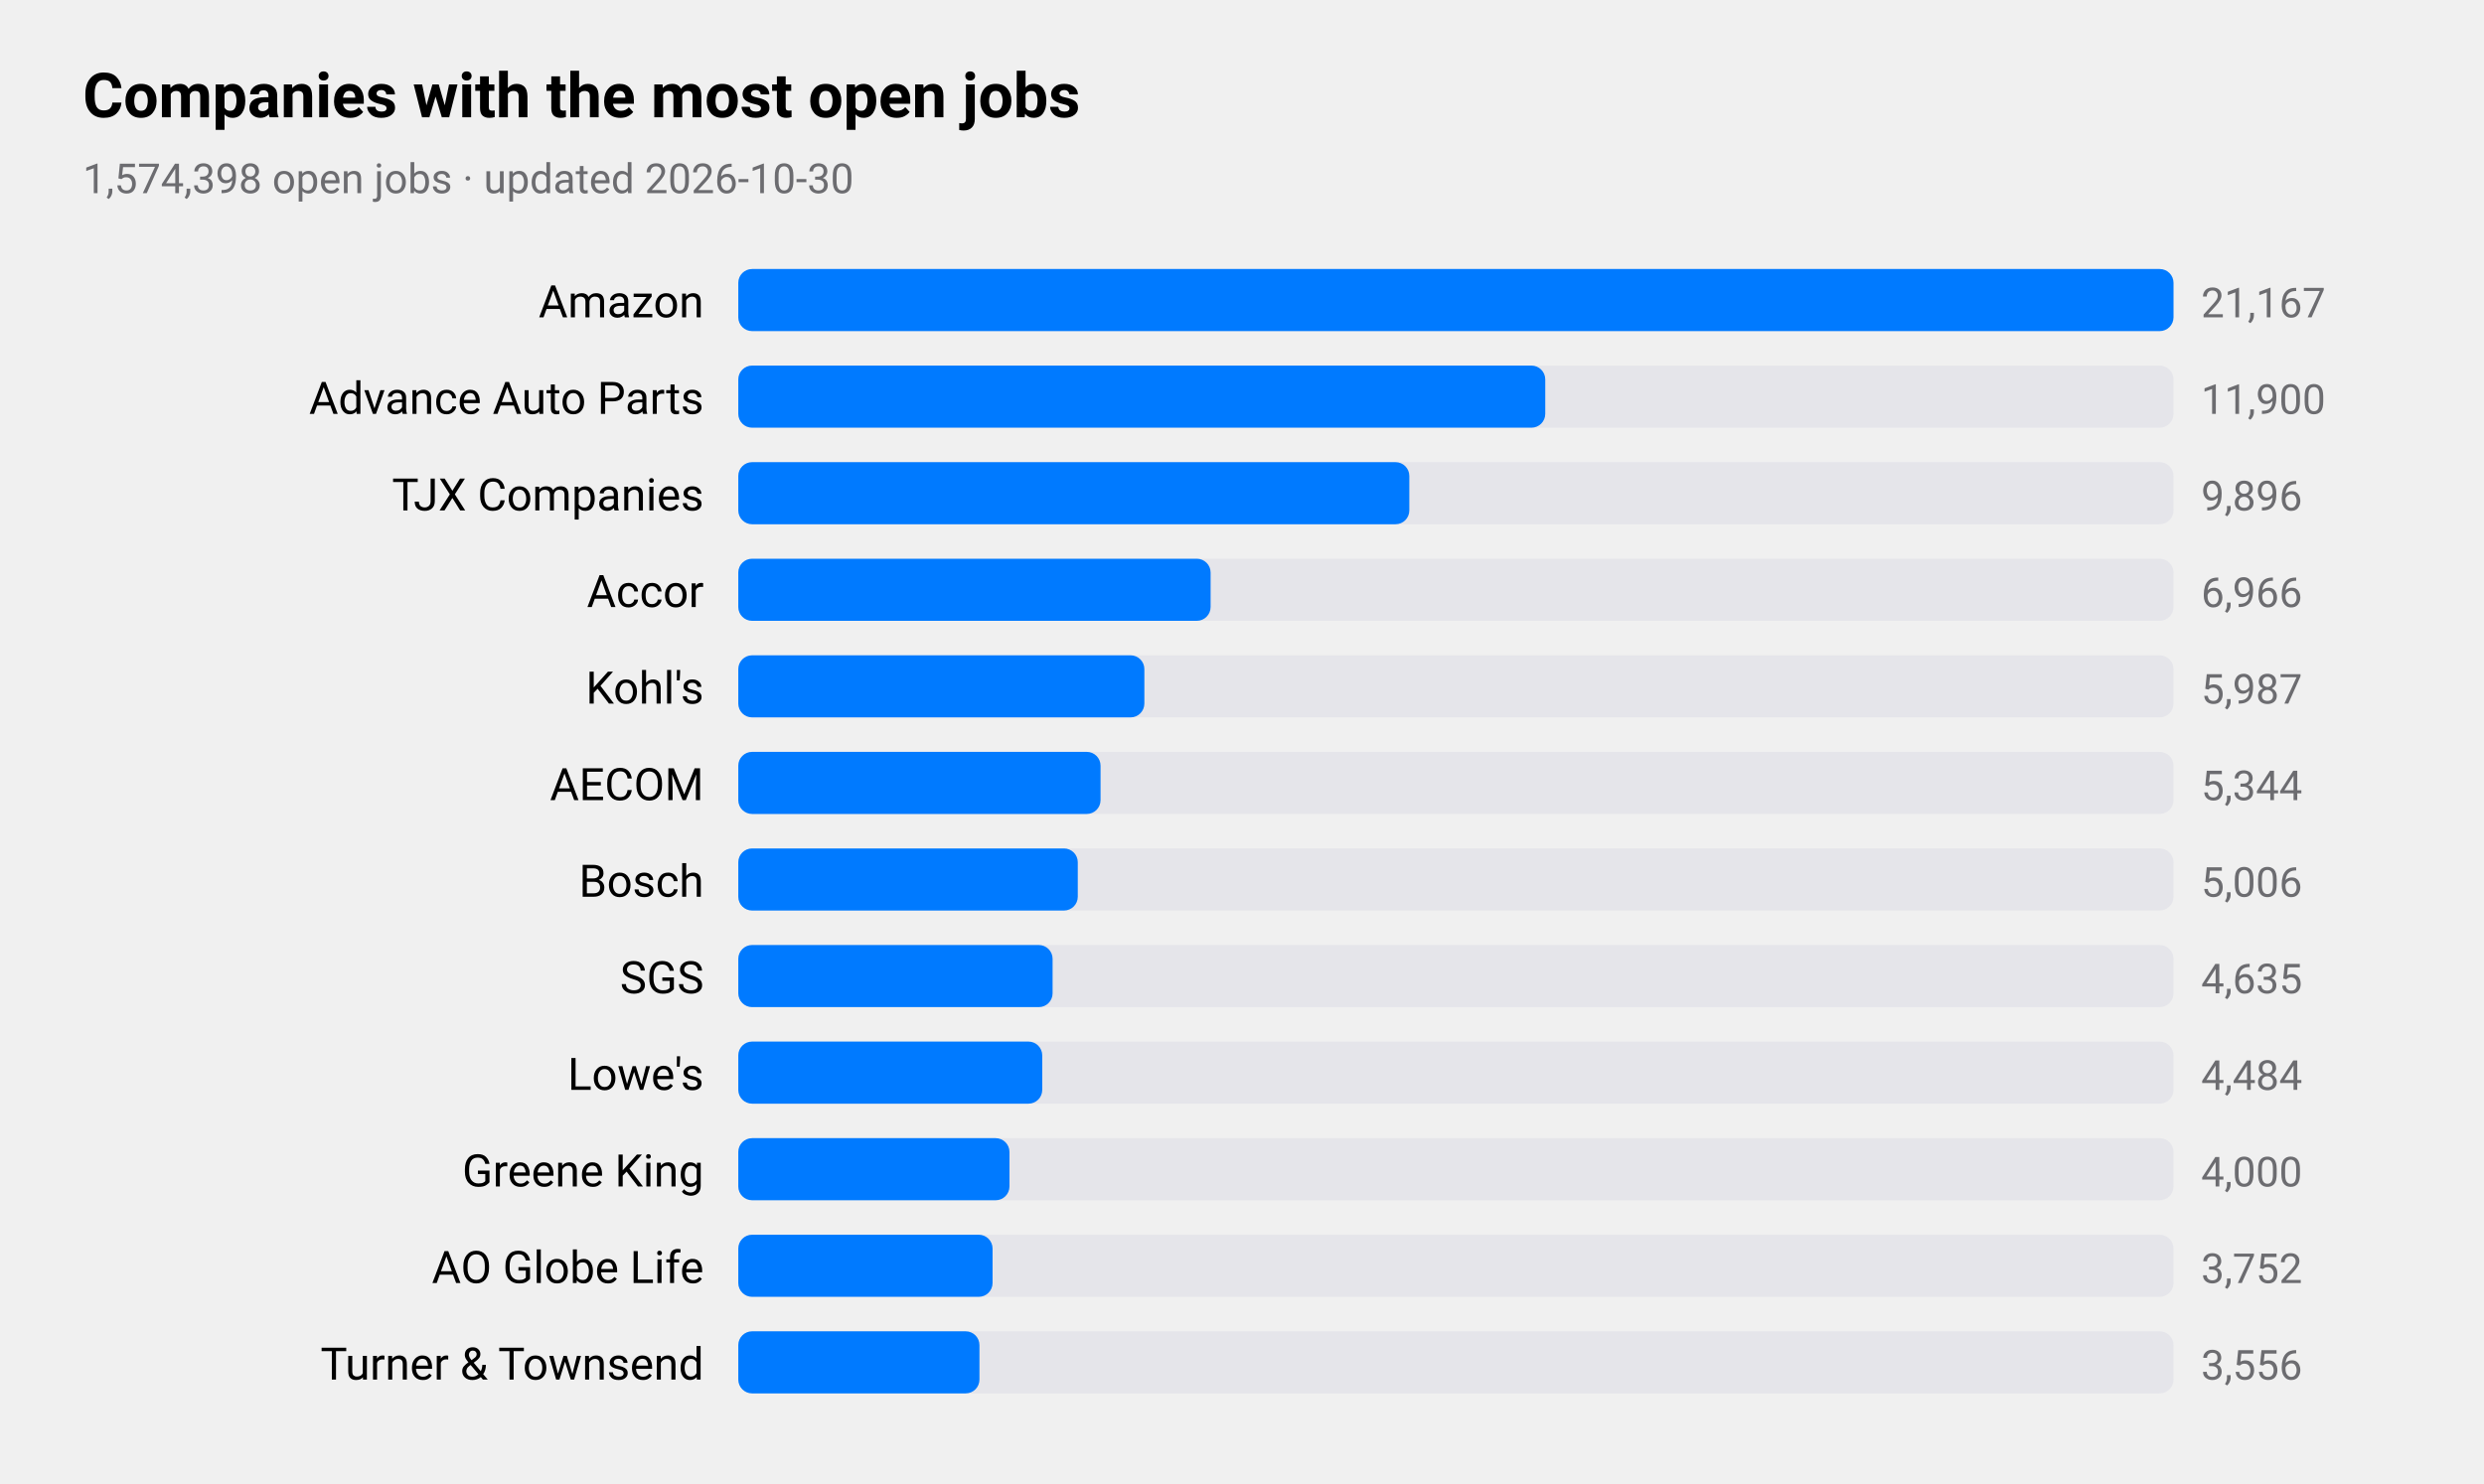
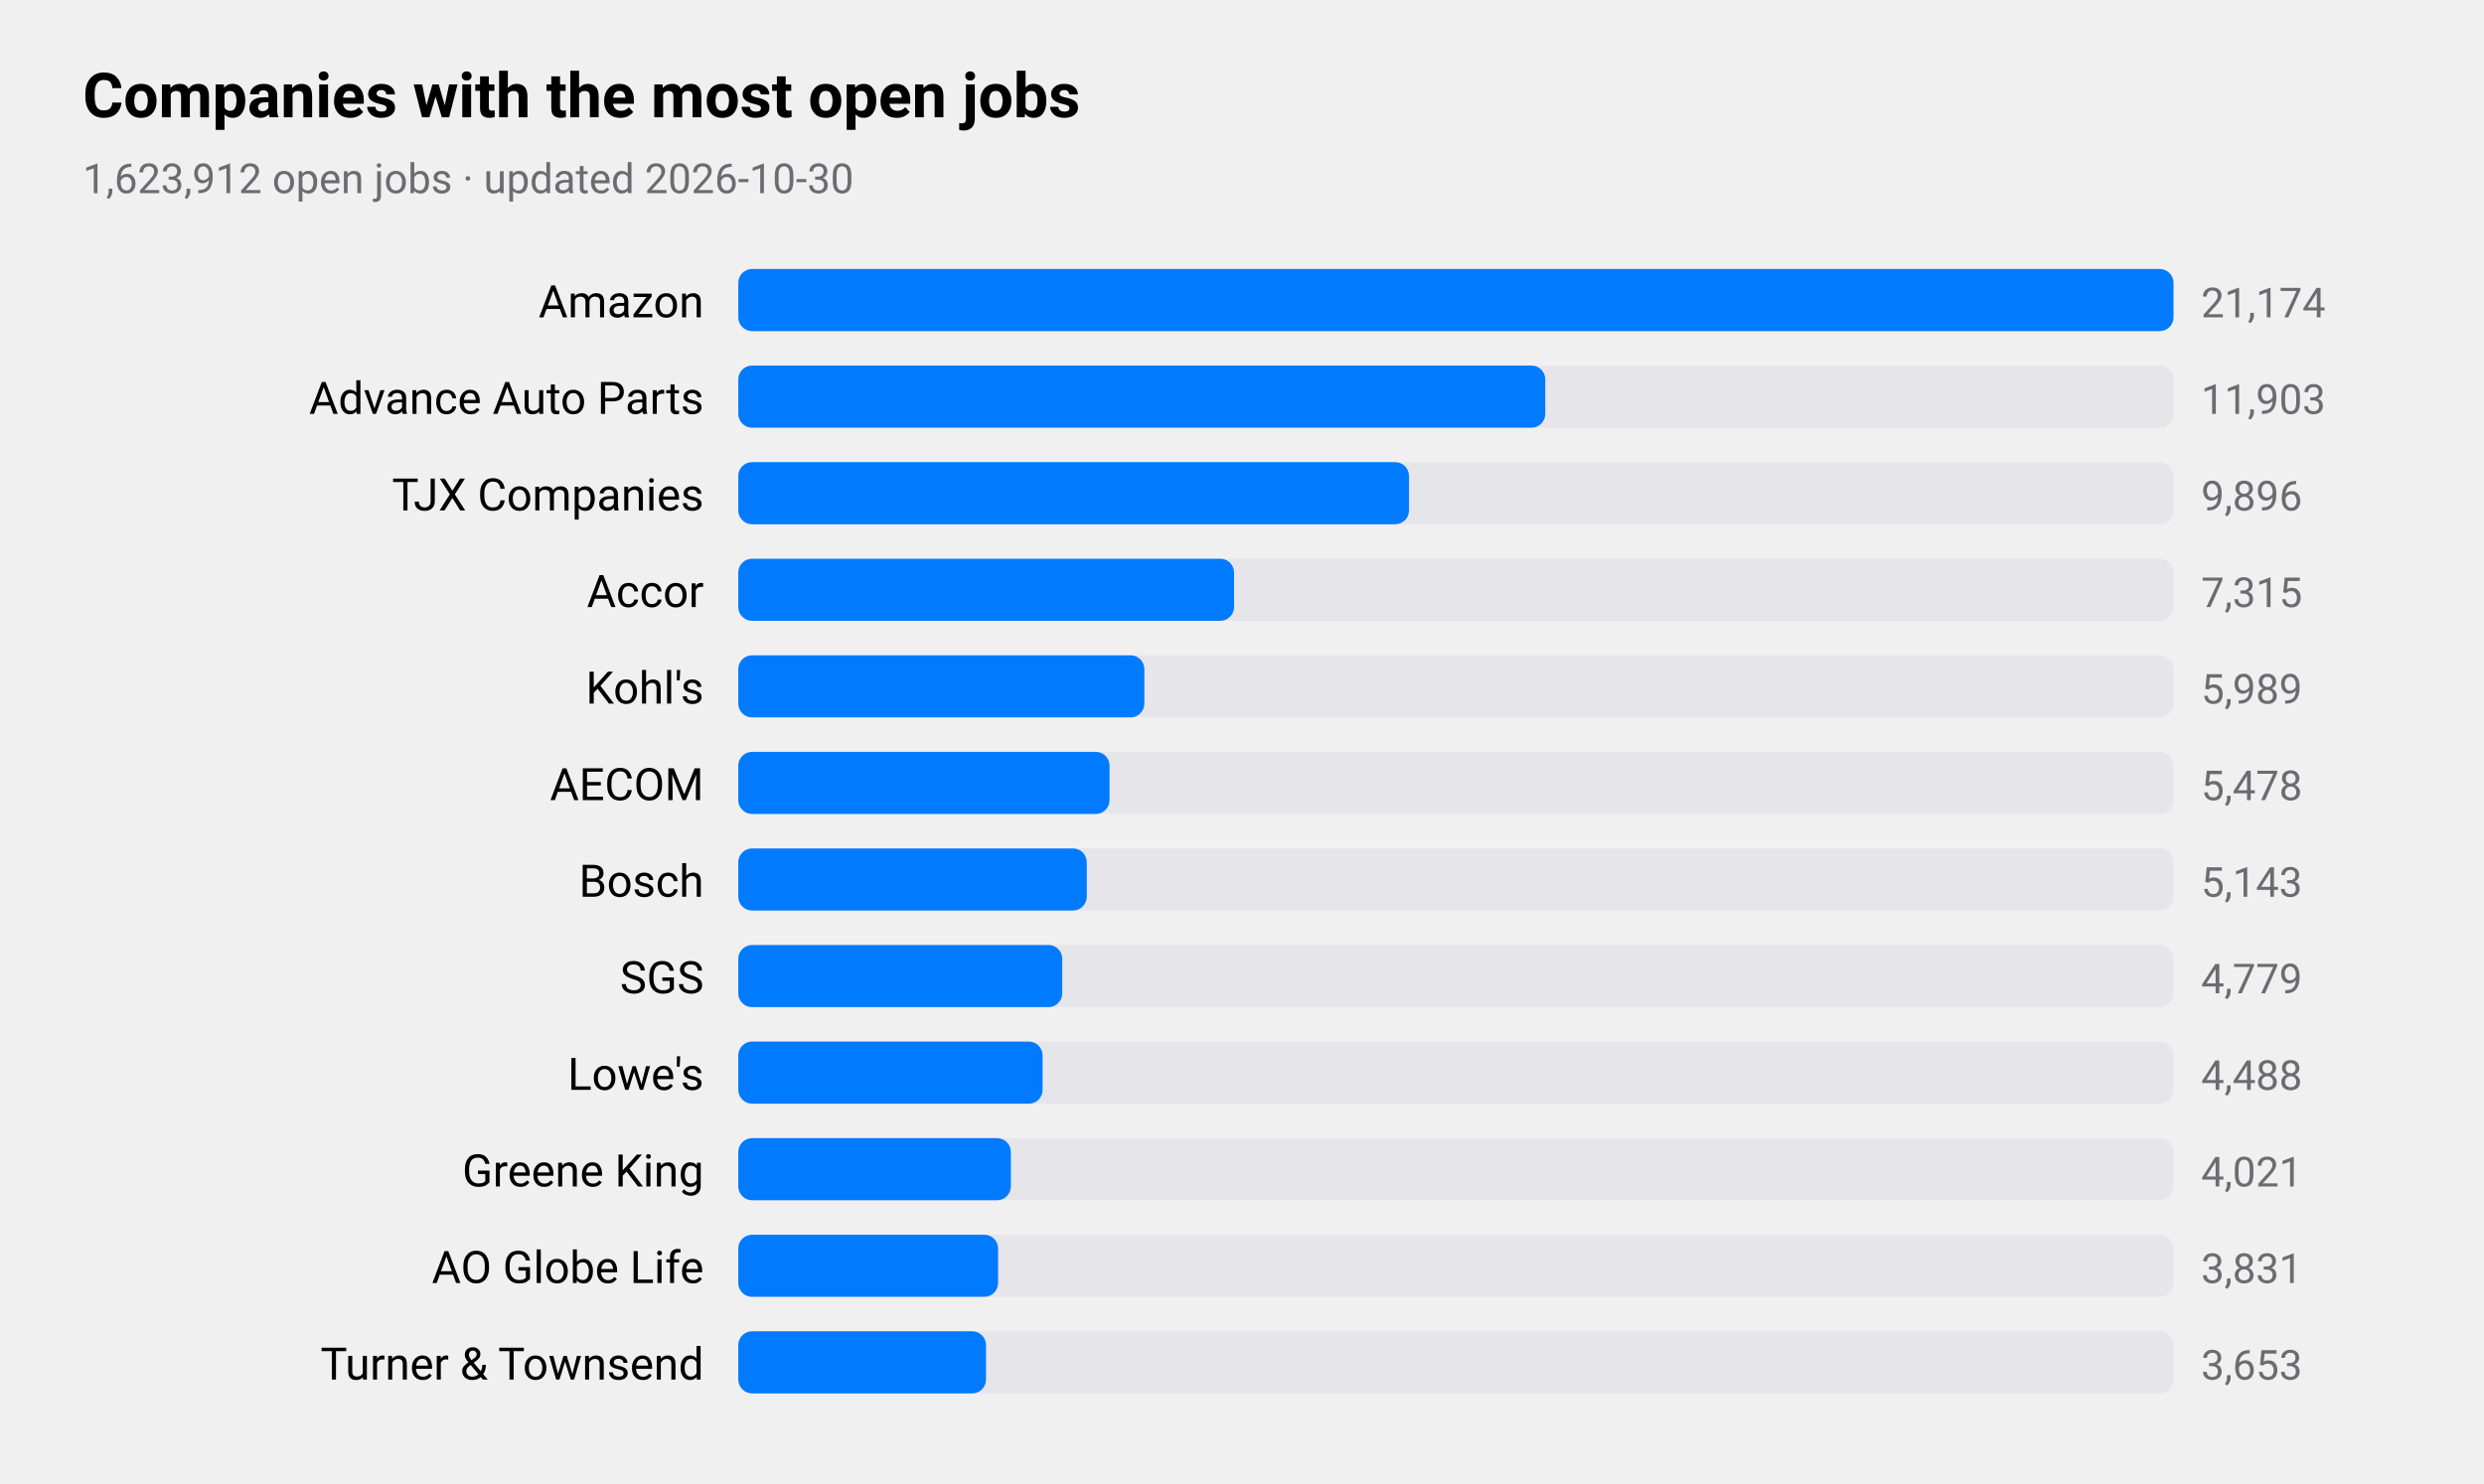
<svg xmlns="http://www.w3.org/2000/svg" viewBox="0 0 720 430" width="720" height="430" role="img" aria-label="Companies with the most open jobs">
  <style>
text{font-family:-apple-system,BlinkMacSystemFont,"SF Pro Text","Helvetica Neue","Segoe UI",Roboto,sans-serif;fill:#000}
.sub,.val,.axis{fill:#6c6c70}.bar{fill:#007aff}.track{fill:#e5e5ea}.grid{stroke:#d1d1d6}
.l1{fill:none;stroke:#007aff;stroke-width:2.5}.d1{fill:#007aff}.l2{fill:none;stroke:#ff9500;stroke-width:2.5}.d2{fill:#ff9500}
.l3{fill:none;stroke:#34c759;stroke-width:2.5}.d3{fill:#34c759}.l4{fill:none;stroke:#af52de;stroke-width:2.5}.d4{fill:#af52de}
.l5{fill:none;stroke:#ff3b30;stroke-width:2.5}.d5{fill:#ff3b30}.l6{fill:none;stroke:#00b8d4;stroke-width:2.5}.d6{fill:#00b8d4}
@media(prefers-color-scheme:dark){text{fill:#fff}.sub,.val,.axis{fill:#98989d}.bar{fill:#0a84ff}.track{fill:#2c2c2e}.grid{stroke:#38383a}
.l1{stroke:#0a84ff}.d1{fill:#0a84ff}.l2{stroke:#ff9f0a}.d2{fill:#ff9f0a}
.l3{stroke:#30d158}.d3{fill:#30d158}.l4{stroke:#bf5af2}.d4{fill:#bf5af2}.l5{stroke:#ff453a}.d5{fill:#ff453a}.l6{stroke:#40cbe0}.d6{fill:#40cbe0}}
</style>
  <text x="24" y="34" font-size="18" font-weight="600">Companies with the most open jobs</text>
-   <text class="sub" x="24" y="56" font-size="12">1,574,398 open jobs · updated 2026-10-30</text>
+   <text class="sub" x="24" y="56" font-size="12">1,623,912 open jobs · updated 2026-10-30</text>
  <text x="204" y="92" font-size="13" text-anchor="end">Amazon</text>
  <rect class="track" x="214" y="78" width="416" height="18" rx="4" />
  <rect class="bar" x="214" y="78" width="416.0" height="18" rx="4" />
-   <text class="val" x="638" y="92" font-size="12">21,167</text>
+   <text class="val" x="638" y="92" font-size="12">21,174</text>
  <text x="204" y="120" font-size="13" text-anchor="end">Advance Auto Parts</text>
  <rect class="track" x="214" y="106" width="416" height="18" rx="4" />
  <rect class="bar" x="214" y="106" width="233.9" height="18" rx="4" />
-   <text class="val" x="638" y="120" font-size="12">11,900</text>
+   <text class="val" x="638" y="120" font-size="12">11,903</text>
  <text x="204" y="148" font-size="13" text-anchor="end">TJX Companies</text>
  <rect class="track" x="214" y="134" width="416" height="18" rx="4" />
-   <rect class="bar" x="214" y="134" width="194.5" height="18" rx="4" />
+   <rect class="bar" x="214" y="134" width="194.4" height="18" rx="4" />
  <text class="val" x="638" y="148" font-size="12">9,896</text>
  <text x="204" y="176" font-size="13" text-anchor="end">Accor</text>
  <rect class="track" x="214" y="162" width="416" height="18" rx="4" />
-   <rect class="bar" x="214" y="162" width="136.9" height="18" rx="4" />
-   <text class="val" x="638" y="176" font-size="12">6,966</text>
+   <rect class="bar" x="214" y="162" width="143.7" height="18" rx="4" />
+   <text class="val" x="638" y="176" font-size="12">7,315</text>
  <text x="204" y="204" font-size="13" text-anchor="end">Kohl's</text>
  <rect class="track" x="214" y="190" width="416" height="18" rx="4" />
  <rect class="bar" x="214" y="190" width="117.7" height="18" rx="4" />
-   <text class="val" x="638" y="204" font-size="12">5,987</text>
+   <text class="val" x="638" y="204" font-size="12">5,989</text>
  <text x="204" y="232" font-size="13" text-anchor="end">AECOM</text>
  <rect class="track" x="214" y="218" width="416" height="18" rx="4" />
-   <rect class="bar" x="214" y="218" width="105.0" height="18" rx="4" />
-   <text class="val" x="638" y="232" font-size="12">5,344</text>
+   <rect class="bar" x="214" y="218" width="107.6" height="18" rx="4" />
+   <text class="val" x="638" y="232" font-size="12">5,478</text>
  <text x="204" y="260" font-size="13" text-anchor="end">Bosch</text>
  <rect class="track" x="214" y="246" width="416" height="18" rx="4" />
-   <rect class="bar" x="214" y="246" width="98.4" height="18" rx="4" />
-   <text class="val" x="638" y="260" font-size="12">5,006</text>
+   <rect class="bar" x="214" y="246" width="101.0" height="18" rx="4" />
+   <text class="val" x="638" y="260" font-size="12">5,143</text>
  <text x="204" y="288" font-size="13" text-anchor="end">SGS</text>
  <rect class="track" x="214" y="274" width="416" height="18" rx="4" />
-   <rect class="bar" x="214" y="274" width="91.1" height="18" rx="4" />
-   <text class="val" x="638" y="288" font-size="12">4,635</text>
+   <rect class="bar" x="214" y="274" width="93.9" height="18" rx="4" />
+   <text class="val" x="638" y="288" font-size="12">4,779</text>
  <text x="204" y="316" font-size="13" text-anchor="end">Lowe's</text>
  <rect class="track" x="214" y="302" width="416" height="18" rx="4" />
-   <rect class="bar" x="214" y="302" width="88.1" height="18" rx="4" />
-   <text class="val" x="638" y="316" font-size="12">4,484</text>
+   <rect class="bar" x="214" y="302" width="88.2" height="18" rx="4" />
+   <text class="val" x="638" y="316" font-size="12">4,488</text>
  <text x="204" y="344" font-size="13" text-anchor="end">Greene King</text>
  <rect class="track" x="214" y="330" width="416" height="18" rx="4" />
-   <rect class="bar" x="214" y="330" width="78.6" height="18" rx="4" />
-   <text class="val" x="638" y="344" font-size="12">4,000</text>
+   <rect class="bar" x="214" y="330" width="79.0" height="18" rx="4" />
+   <text class="val" x="638" y="344" font-size="12">4,021</text>
  <text x="204" y="372" font-size="13" text-anchor="end">AO Globe Life</text>
  <rect class="track" x="214" y="358" width="416" height="18" rx="4" />
-   <rect class="bar" x="214" y="358" width="73.7" height="18" rx="4" />
-   <text class="val" x="638" y="372" font-size="12">3,752</text>
+   <rect class="bar" x="214" y="358" width="75.3" height="18" rx="4" />
+   <text class="val" x="638" y="372" font-size="12">3,831</text>
  <text x="204" y="400" font-size="13" text-anchor="end">Turner &amp; Townsend</text>
  <rect class="track" x="214" y="386" width="416" height="18" rx="4" />
-   <rect class="bar" x="214" y="386" width="69.9" height="18" rx="4" />
-   <text class="val" x="638" y="400" font-size="12">3,556</text>
+   <rect class="bar" x="214" y="386" width="71.8" height="18" rx="4" />
+   <text class="val" x="638" y="400" font-size="12">3,653</text>
</svg>
